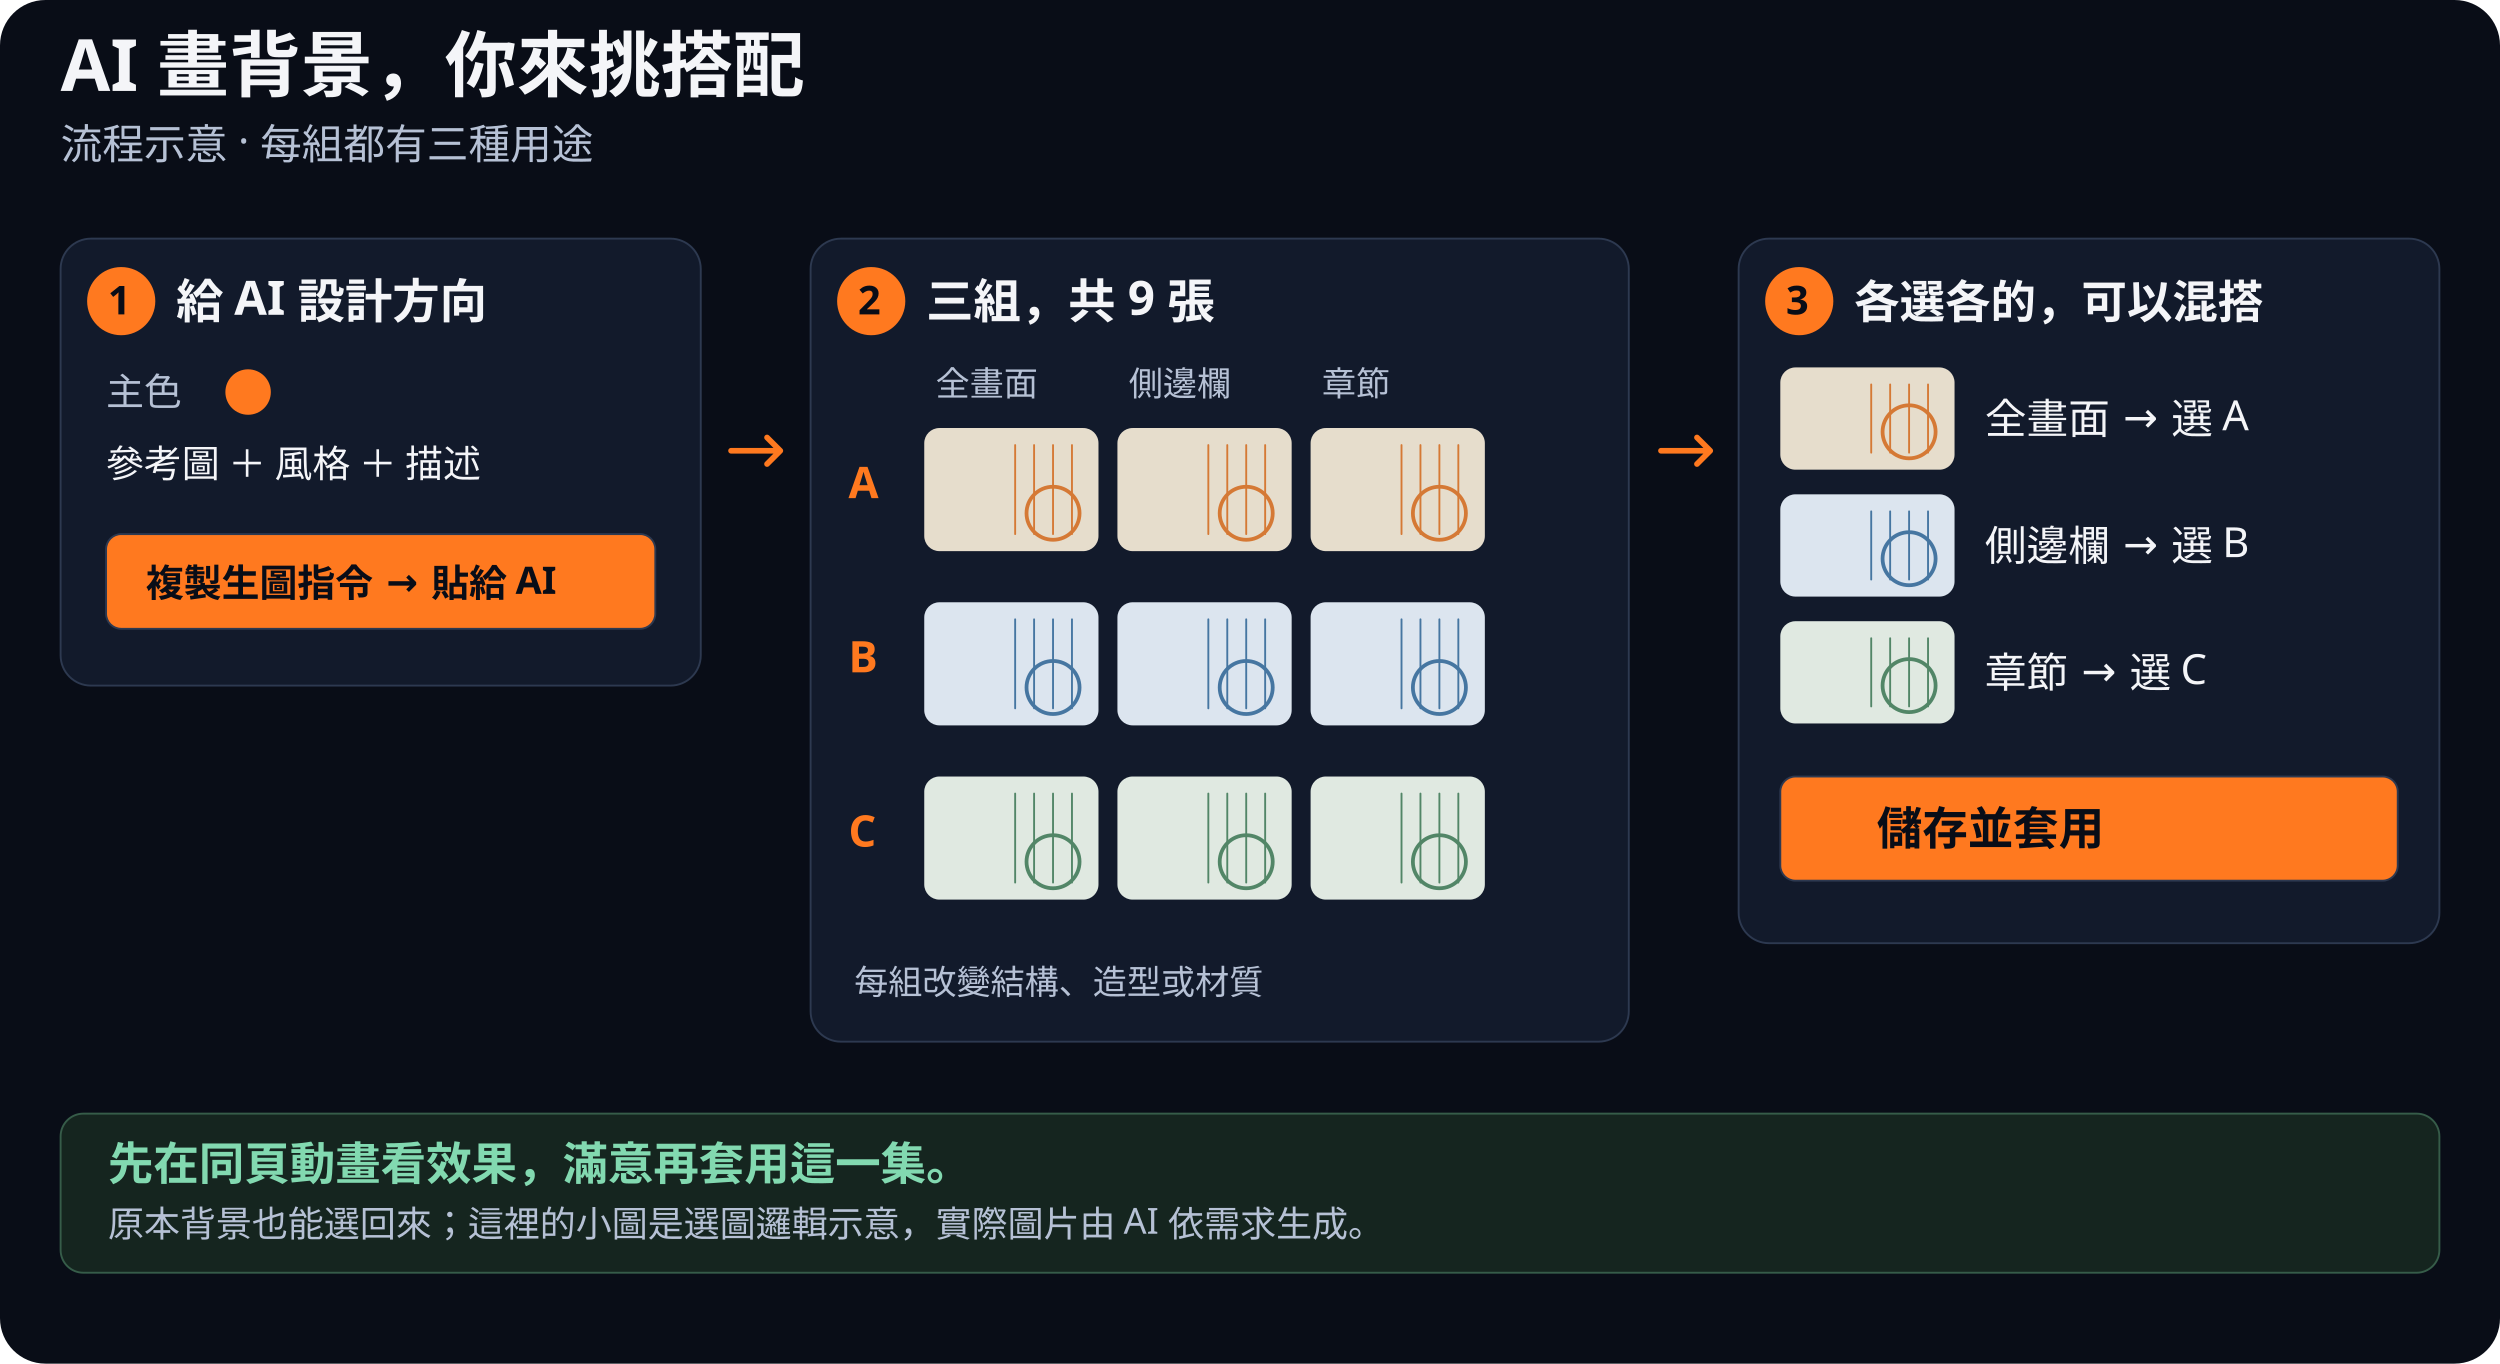
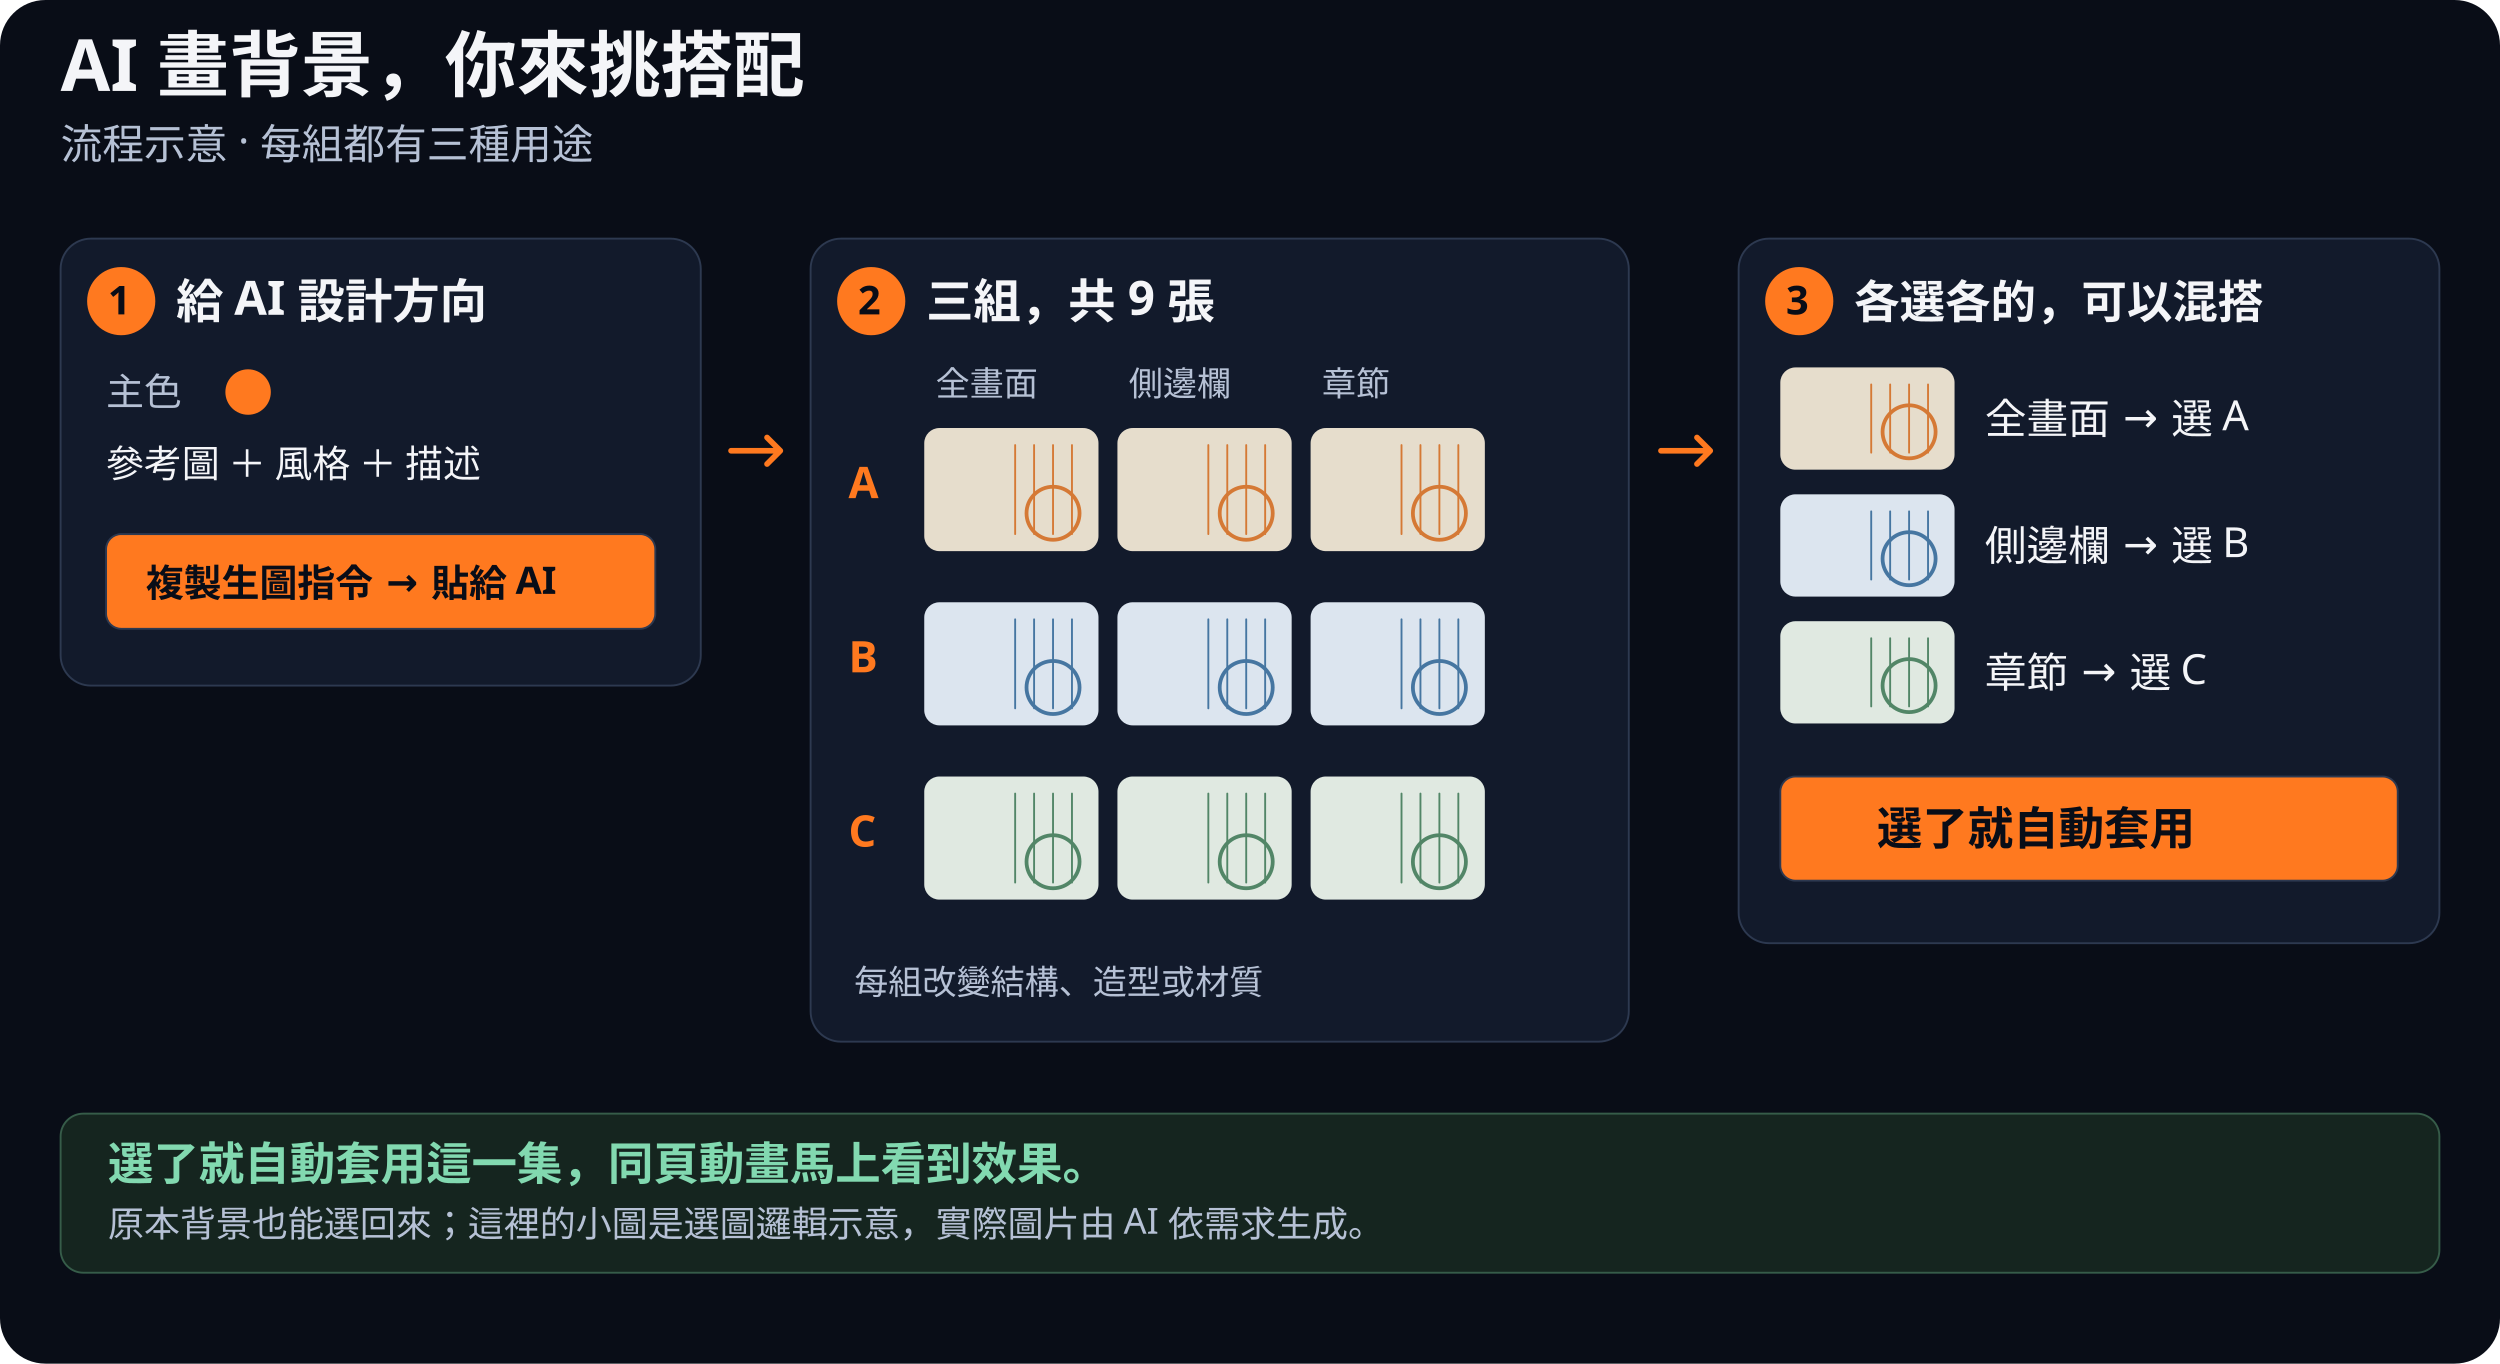
<svg xmlns="http://www.w3.org/2000/svg" width="1320" height="720" viewBox="0 0 1320 720" role="img" aria-labelledby="title">
  <rect width="100%" height="100%" rx="24" fill="#090D17" />
  <g font-family="Noto Sans TC, PingFang TC, Microsoft JhengHei, sans-serif">
    <text x="32" y="48" font-size="38" fill="#F4F5F8" font-weight="800">AI 畫背景，你來挑搭配</text>
    <text x="32" y="84" font-size="22" fill="#B6C1D5" font-weight="500">流程示意 · 每組都有三種用途</text>
    <rect x="32" y="126" width="338" height="236" rx="16" fill="#121A2B" stroke="#2D3950" />
    <circle cx="64" cy="159" r="18" fill="#FF791F" />
    <text x="57" y="166" font-size="21" fill="#090D17" font-weight="800">1</text>
    <text x="93" y="168" font-size="25" fill="#F4F5F8" font-weight="800">給 AI 設計方向</text>
    <text x="56" y="214" font-size="20" fill="#B6C1D5" font-weight="500">主色</text>
    <circle cx="131" cy="207" r="12" fill="#FF791F" />
    <text x="56" y="252" font-size="20" fill="#F4F5F8" font-weight="500">參考圖 ＋ 風格 ＋ 描述</text>
    <rect x="56" y="282" width="290" height="50" rx="8" fill="#FF791F" stroke="#2D3950" />
    <text x="77" y="315" font-size="20" fill="#090D17" font-weight="800">複製生圖指令 → 貼給 AI</text>
    <rect x="428" y="126" width="432" height="424" rx="16" fill="#121A2B" stroke="#2D3950" />
    <circle cx="460" cy="159" r="18" fill="#FF791F" />
    <text x="453" y="166" font-size="21" fill="#090D17" font-weight="800">2</text>
    <text x="489" y="168" font-size="25" fill="#F4F5F8" font-weight="800">三組，共 9 張</text>
    <text x="494" y="209" font-size="18" fill="#B6C1D5" font-weight="500">全畫面</text>
    <text x="596" y="209" font-size="18" fill="#B6C1D5" font-weight="500">側邊欄</text>
    <text x="698" y="209" font-size="18" fill="#B6C1D5" font-weight="500">章節</text>
    <text x="448" y="263" font-size="23" fill="#FF791F" font-weight="800">A</text>
    <rect x="488" y="226" width="92" height="65" rx="8" fill="#E6DDCC" stroke="none" />
    <path d="M536 235L536 282" fill="none" stroke="#D57935" stroke-width="1" stroke-linecap="round" />
    <path d="M546 235L546 282" fill="none" stroke="#D57935" stroke-width="1" stroke-linecap="round" />
    <path d="M556 235L556 282" fill="none" stroke="#D57935" stroke-width="1" stroke-linecap="round" />
    <path d="M566 235L566 282" fill="none" stroke="#D57935" stroke-width="1" stroke-linecap="round" />
    <circle cx="556" cy="271" r="14" fill="none" stroke="#D57935" stroke-width="2" />
    <rect x="590" y="226" width="92" height="65" rx="8" fill="#E6DDCC" stroke="none" />
    <path d="M638 235L638 282" fill="none" stroke="#D57935" stroke-width="1" stroke-linecap="round" />
    <path d="M648 235L648 282" fill="none" stroke="#D57935" stroke-width="1" stroke-linecap="round" />
    <path d="M658 235L658 282" fill="none" stroke="#D57935" stroke-width="1" stroke-linecap="round" />
    <path d="M668 235L668 282" fill="none" stroke="#D57935" stroke-width="1" stroke-linecap="round" />
    <circle cx="658" cy="271" r="14" fill="none" stroke="#D57935" stroke-width="2" />
    <rect x="692" y="226" width="92" height="65" rx="8" fill="#E6DDCC" stroke="none" />
    <path d="M740 235L740 282" fill="none" stroke="#D57935" stroke-width="1" stroke-linecap="round" />
    <path d="M750 235L750 282" fill="none" stroke="#D57935" stroke-width="1" stroke-linecap="round" />
    <path d="M760 235L760 282" fill="none" stroke="#D57935" stroke-width="1" stroke-linecap="round" />
    <path d="M770 235L770 282" fill="none" stroke="#D57935" stroke-width="1" stroke-linecap="round" />
    <circle cx="760" cy="271" r="14" fill="none" stroke="#D57935" stroke-width="2" />
    <text x="448" y="355" font-size="23" fill="#FF791F" font-weight="800">B</text>
    <rect x="488" y="318" width="92" height="65" rx="8" fill="#DCE5EF" stroke="none" />
    <path d="M536 327L536 374" fill="none" stroke="#4676A1" stroke-width="1" stroke-linecap="round" />
    <path d="M546 327L546 374" fill="none" stroke="#4676A1" stroke-width="1" stroke-linecap="round" />
    <path d="M556 327L556 374" fill="none" stroke="#4676A1" stroke-width="1" stroke-linecap="round" />
    <path d="M566 327L566 374" fill="none" stroke="#4676A1" stroke-width="1" stroke-linecap="round" />
    <circle cx="556" cy="363" r="14" fill="none" stroke="#4676A1" stroke-width="2" />
    <rect x="590" y="318" width="92" height="65" rx="8" fill="#DCE5EF" stroke="none" />
    <path d="M638 327L638 374" fill="none" stroke="#4676A1" stroke-width="1" stroke-linecap="round" />
    <path d="M648 327L648 374" fill="none" stroke="#4676A1" stroke-width="1" stroke-linecap="round" />
    <path d="M658 327L658 374" fill="none" stroke="#4676A1" stroke-width="1" stroke-linecap="round" />
    <path d="M668 327L668 374" fill="none" stroke="#4676A1" stroke-width="1" stroke-linecap="round" />
    <circle cx="658" cy="363" r="14" fill="none" stroke="#4676A1" stroke-width="2" />
    <rect x="692" y="318" width="92" height="65" rx="8" fill="#DCE5EF" stroke="none" />
    <path d="M740 327L740 374" fill="none" stroke="#4676A1" stroke-width="1" stroke-linecap="round" />
    <path d="M750 327L750 374" fill="none" stroke="#4676A1" stroke-width="1" stroke-linecap="round" />
    <path d="M760 327L760 374" fill="none" stroke="#4676A1" stroke-width="1" stroke-linecap="round" />
    <path d="M770 327L770 374" fill="none" stroke="#4676A1" stroke-width="1" stroke-linecap="round" />
    <circle cx="760" cy="363" r="14" fill="none" stroke="#4676A1" stroke-width="2" />
    <text x="448" y="447" font-size="23" fill="#FF791F" font-weight="800">C</text>
    <rect x="488" y="410" width="92" height="65" rx="8" fill="#E0E9E1" stroke="none" />
    <path d="M536 419L536 466" fill="none" stroke="#528667" stroke-width="1" stroke-linecap="round" />
    <path d="M546 419L546 466" fill="none" stroke="#528667" stroke-width="1" stroke-linecap="round" />
    <path d="M556 419L556 466" fill="none" stroke="#528667" stroke-width="1" stroke-linecap="round" />
    <path d="M566 419L566 466" fill="none" stroke="#528667" stroke-width="1" stroke-linecap="round" />
    <circle cx="556" cy="455" r="14" fill="none" stroke="#528667" stroke-width="2" />
    <rect x="590" y="410" width="92" height="65" rx="8" fill="#E0E9E1" stroke="none" />
    <path d="M638 419L638 466" fill="none" stroke="#528667" stroke-width="1" stroke-linecap="round" />
    <path d="M648 419L648 466" fill="none" stroke="#528667" stroke-width="1" stroke-linecap="round" />
    <path d="M658 419L658 466" fill="none" stroke="#528667" stroke-width="1" stroke-linecap="round" />
    <path d="M668 419L668 466" fill="none" stroke="#528667" stroke-width="1" stroke-linecap="round" />
    <circle cx="658" cy="455" r="14" fill="none" stroke="#528667" stroke-width="2" />
    <rect x="692" y="410" width="92" height="65" rx="8" fill="#E0E9E1" stroke="none" />
    <path d="M740 419L740 466" fill="none" stroke="#528667" stroke-width="1" stroke-linecap="round" />
    <path d="M750 419L750 466" fill="none" stroke="#528667" stroke-width="1" stroke-linecap="round" />
    <path d="M760 419L760 466" fill="none" stroke="#528667" stroke-width="1" stroke-linecap="round" />
    <path d="M770 419L770 466" fill="none" stroke="#528667" stroke-width="1" stroke-linecap="round" />
    <circle cx="760" cy="455" r="14" fill="none" stroke="#528667" stroke-width="2" />
    <text x="451" y="525" font-size="18" fill="#B6C1D5" font-weight="500">每組改變結構、造型或材質</text>
    <rect x="918" y="126" width="370" height="372" rx="16" fill="#121A2B" stroke="#2D3950" />
    <circle cx="950" cy="159" r="18" fill="#FF791F" />
    <text x="943" y="166" font-size="21" fill="#090D17" font-weight="800">3</text>
    <text x="979" y="168" font-size="24" fill="#F4F5F8" font-weight="800">各選各的，可以混搭</text>
    <rect x="940" y="194" width="92" height="54" rx="8" fill="#E6DDCC" stroke="none" />
    <path d="M988 203L988 239" fill="none" stroke="#D57935" stroke-width="1" stroke-linecap="round" />
    <path d="M998 203L998 239" fill="none" stroke="#D57935" stroke-width="1" stroke-linecap="round" />
    <path d="M1008 203L1008 239" fill="none" stroke="#D57935" stroke-width="1" stroke-linecap="round" />
    <path d="M1018 203L1018 239" fill="none" stroke="#D57935" stroke-width="1" stroke-linecap="round" />
    <circle cx="1008" cy="228" r="14" fill="none" stroke="#D57935" stroke-width="2" />
    <text x="1048" y="229" font-size="22" fill="#F4F5F8" font-weight="500">全畫面 → 選 A</text>
    <rect x="940" y="261" width="92" height="54" rx="8" fill="#DCE5EF" stroke="none" />
    <path d="M988 270L988 306" fill="none" stroke="#4676A1" stroke-width="1" stroke-linecap="round" />
    <path d="M998 270L998 306" fill="none" stroke="#4676A1" stroke-width="1" stroke-linecap="round" />
    <path d="M1008 270L1008 306" fill="none" stroke="#4676A1" stroke-width="1" stroke-linecap="round" />
    <path d="M1018 270L1018 306" fill="none" stroke="#4676A1" stroke-width="1" stroke-linecap="round" />
    <circle cx="1008" cy="295" r="14" fill="none" stroke="#4676A1" stroke-width="2" />
    <text x="1048" y="296" font-size="22" fill="#F4F5F8" font-weight="500">側邊欄 → 選 B</text>
    <rect x="940" y="328" width="92" height="54" rx="8" fill="#E0E9E1" stroke="none" />
    <path d="M988 337L988 373" fill="none" stroke="#528667" stroke-width="1" stroke-linecap="round" />
    <path d="M998 337L998 373" fill="none" stroke="#528667" stroke-width="1" stroke-linecap="round" />
    <path d="M1008 337L1008 373" fill="none" stroke="#528667" stroke-width="1" stroke-linecap="round" />
    <path d="M1018 337L1018 373" fill="none" stroke="#528667" stroke-width="1" stroke-linecap="round" />
    <circle cx="1008" cy="362" r="14" fill="none" stroke="#528667" stroke-width="2" />
    <text x="1048" y="363" font-size="22" fill="#F4F5F8" font-weight="500">章節 → 選 C</text>
    <rect x="940" y="410" width="326" height="55" rx="8" fill="#FF791F" stroke="#2D3950" />
-     <text x="991" y="446" font-size="24" fill="#090D17" font-weight="800">儲存並套用</text>
+     <text x="991" y="446" font-size="24" fill="#090D17" font-weight="800">選了就自動套用</text>
    <path d="M386 238h26m-7-7 7 7-7 7" fill="none" stroke="#FF791F" stroke-width="3" stroke-linecap="round" stroke-linejoin="round" />
    <path d="M877 238h26m-7-7 7 7-7 7" fill="none" stroke="#FF791F" stroke-width="3" stroke-linecap="round" stroke-linejoin="round" />
    <rect x="32" y="588" width="1256" height="84" rx="12" fill="#15251F" stroke="#365C49" />
-     <text x="57" y="623" font-size="24" fill="#82D9B0" font-weight="700">先在同頁動畫看效果，滿意再套用這一集。</text>
+     <text x="57" y="623" font-size="24" fill="#82D9B0" font-weight="700">選了就自動套用這一集，同頁動畫馬上看到效果。</text>
    <text x="57" y="653" font-size="19" fill="#B6C1D5" font-weight="500">原本背景也能選回來；這裡的小圖是選圖邏輯示意，實際圖片由 AI 依需求生成。</text>
  </g>
</svg>
